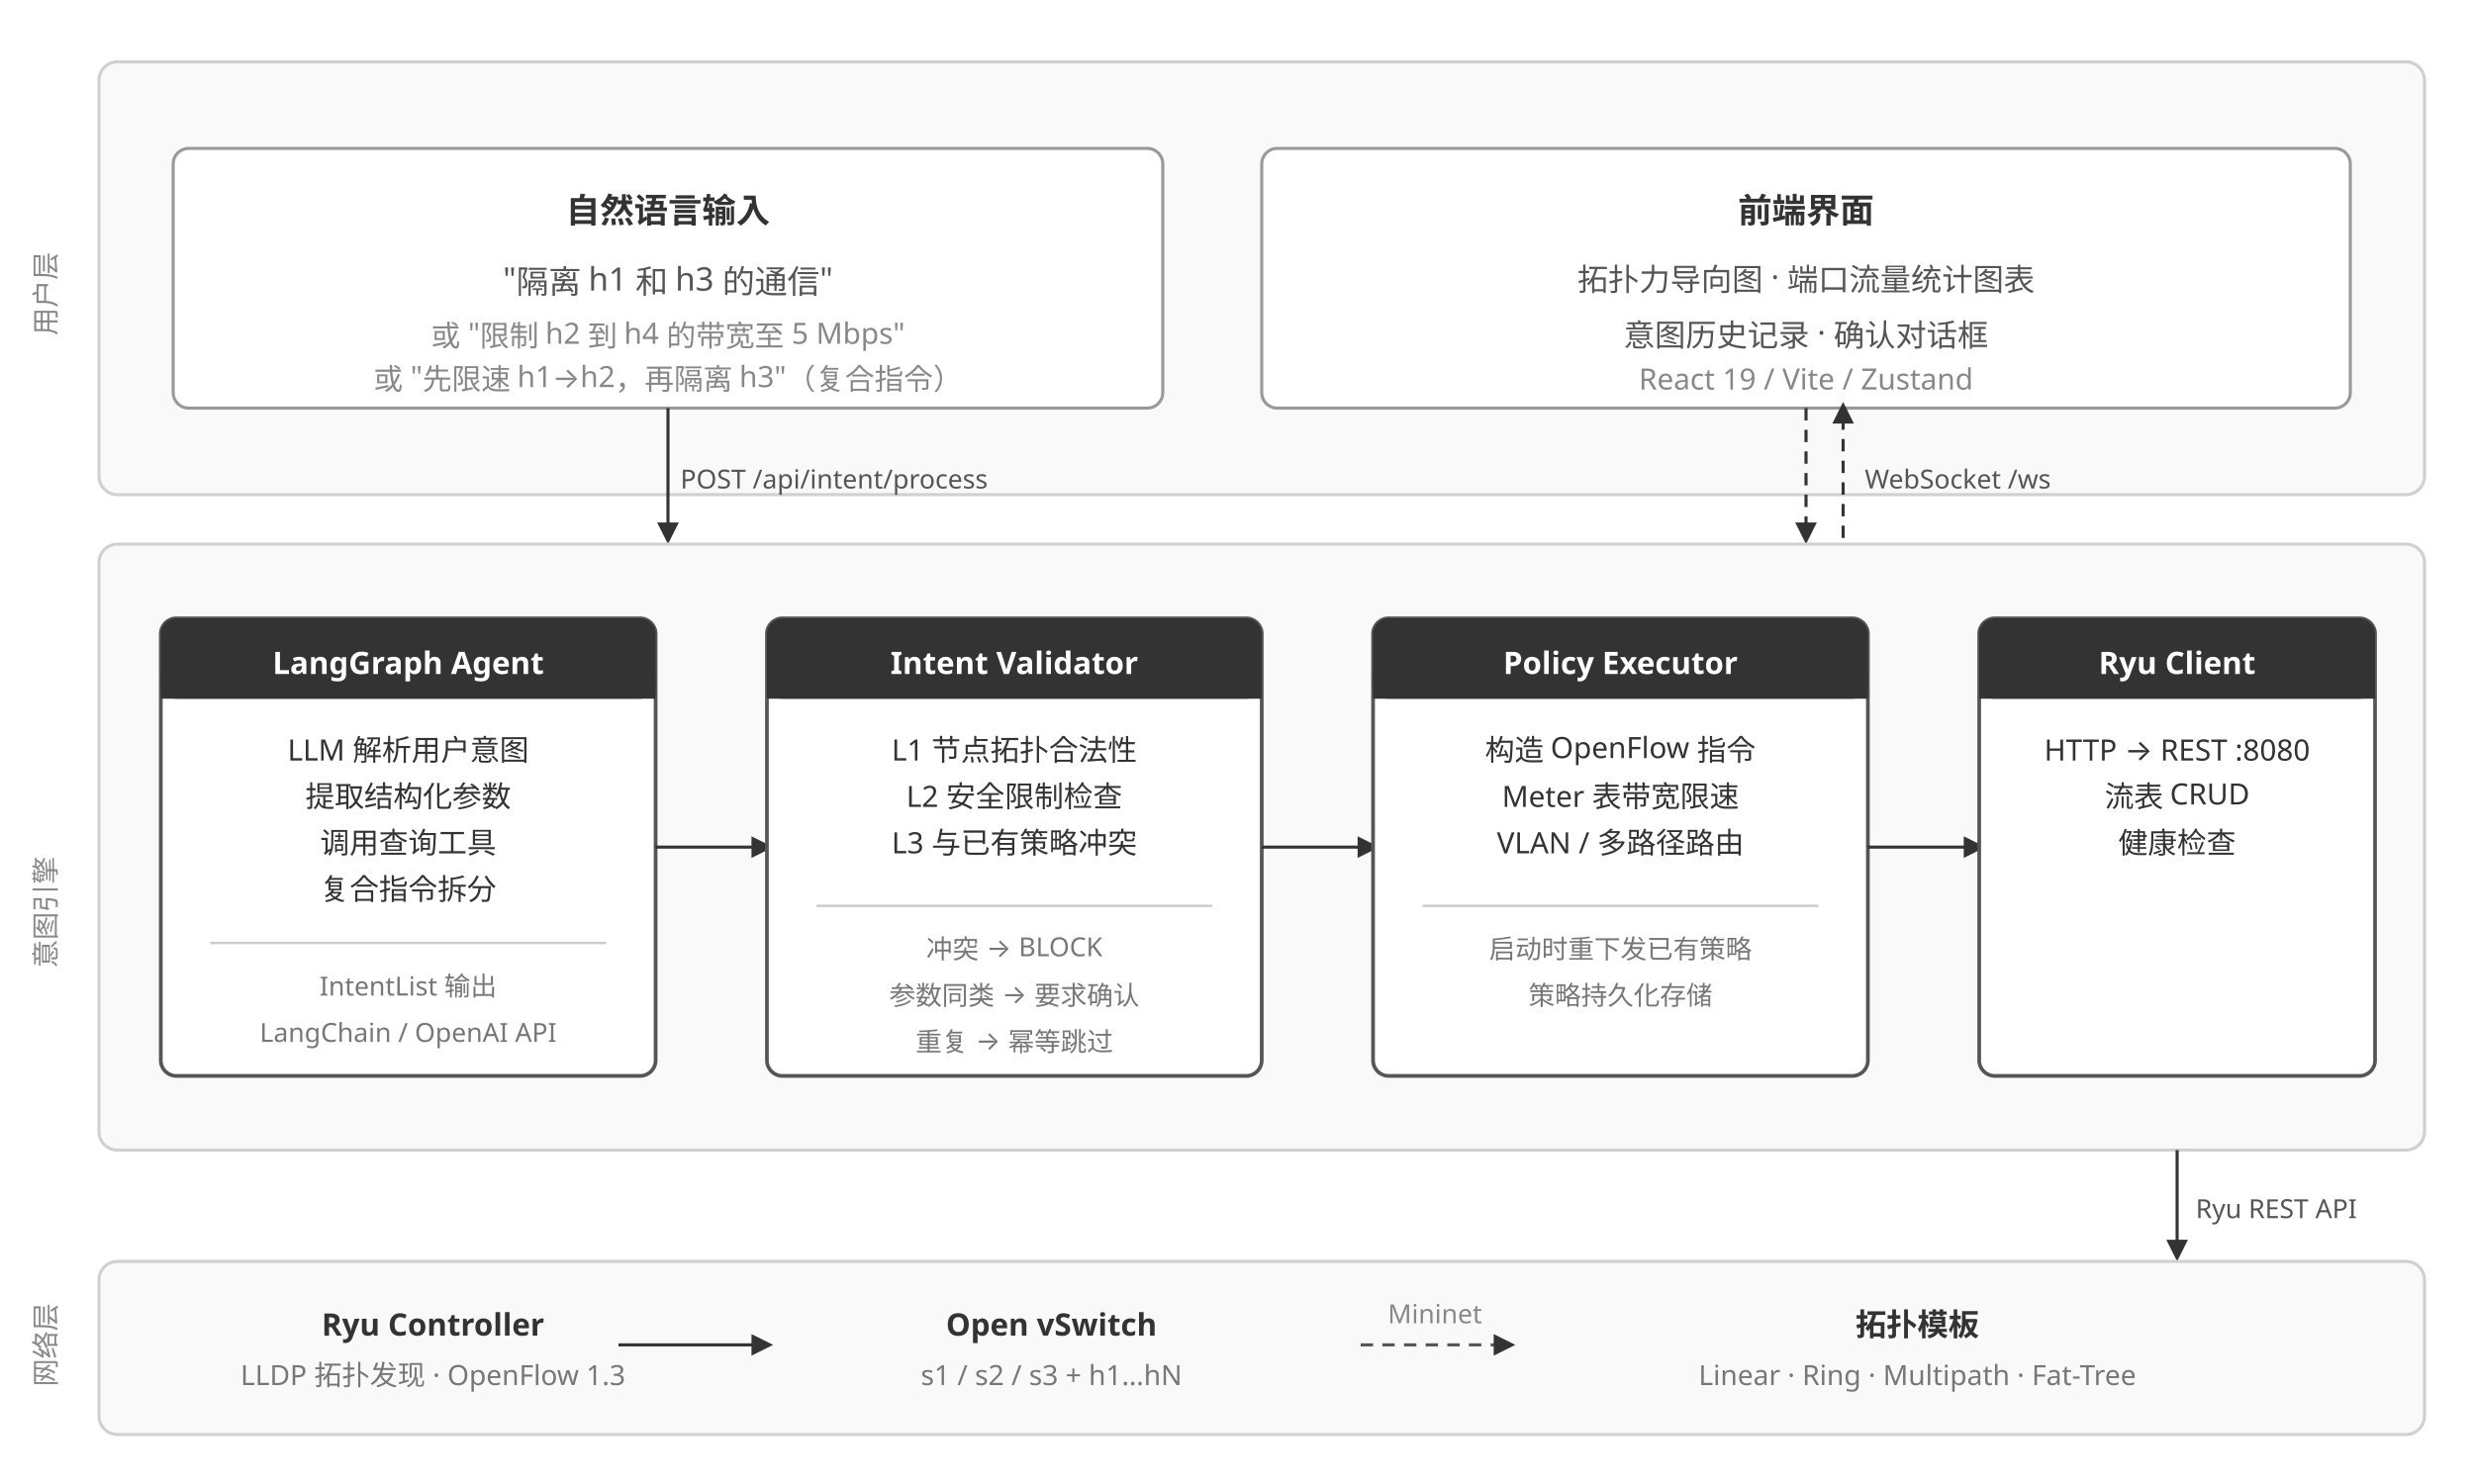
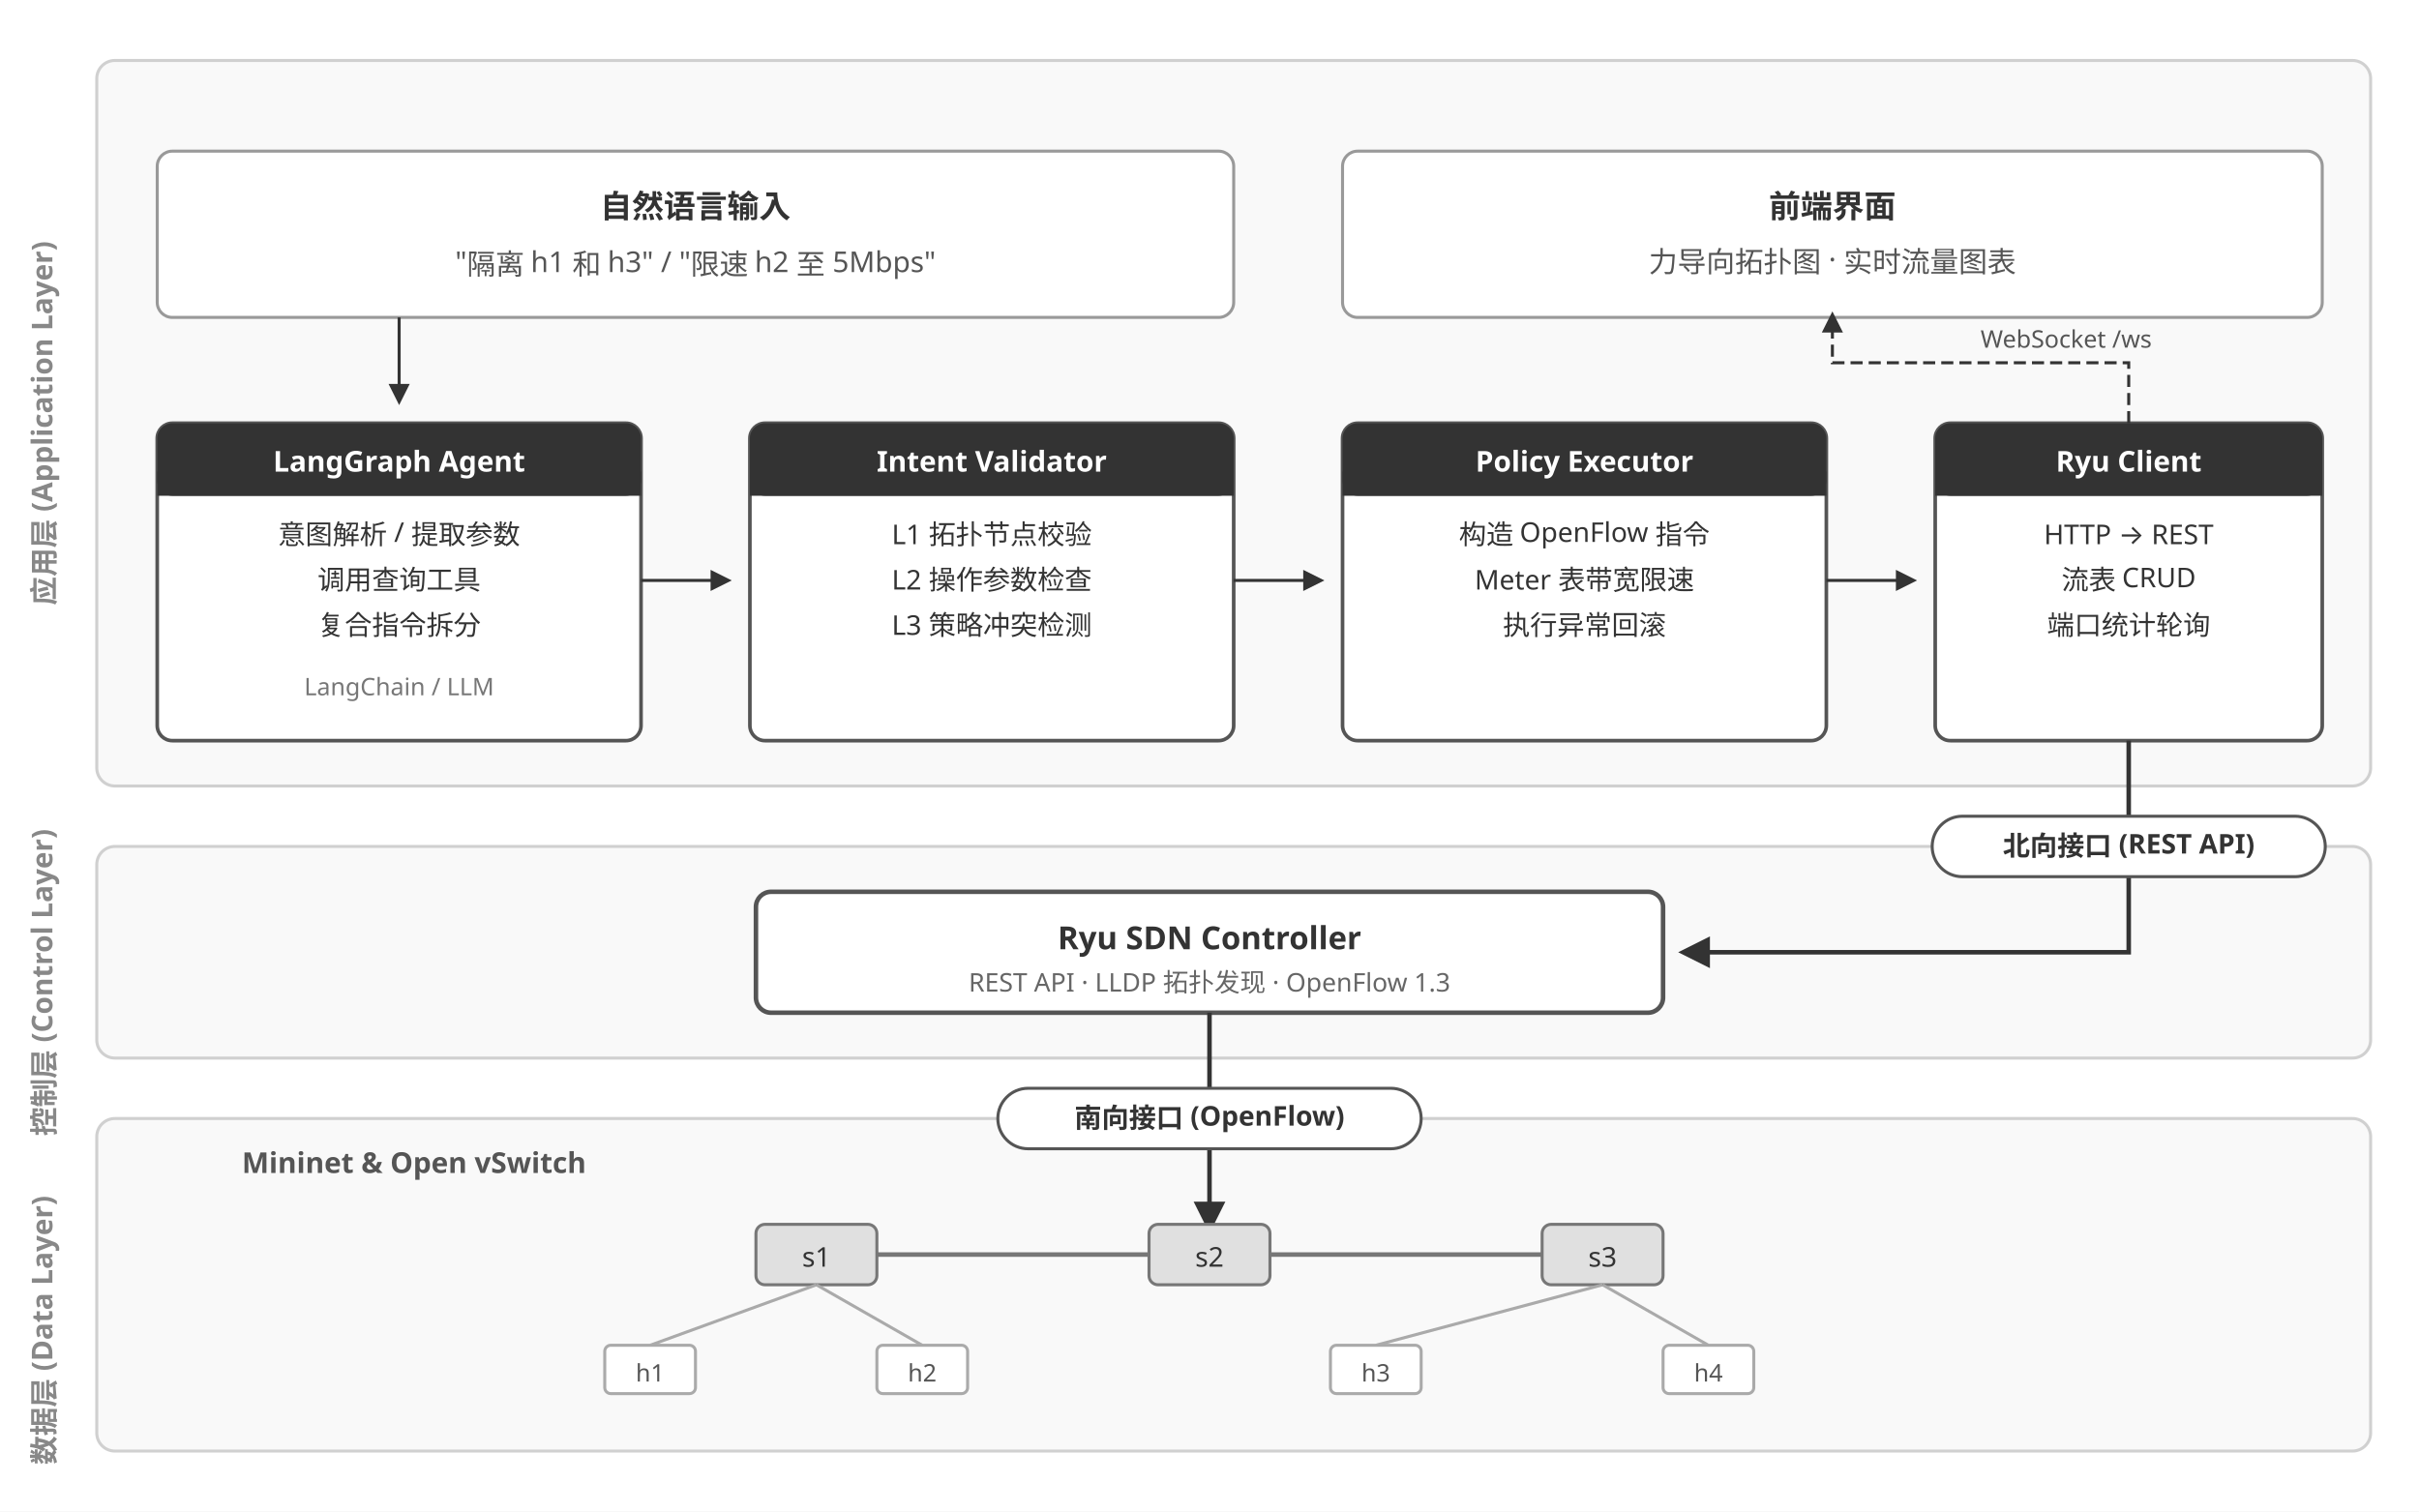
- <svg xmlns="http://www.w3.org/2000/svg" viewBox="0 0 800 480" font-family="'Segoe UI', system-ui, -apple-system, sans-serif">
-   <rect width="800" height="480" fill="#ffffff" />
-   <text x="18" y="95" fill="#888" font-size="9" text-anchor="middle" transform="rotate(-90,18,95)">用户层</text>
-   <text x="18" y="295" fill="#888" font-size="9" text-anchor="middle" transform="rotate(-90,18,295)">意图引擎</text>
-   <text x="18" y="435" fill="#888" font-size="9" text-anchor="middle" transform="rotate(-90,18,435)">网络层</text>
-   <rect x="32" y="20" width="752" height="140" rx="6" fill="#f9f9f9" stroke="#d0d0d0" stroke-width="1" />
-   <rect x="56" y="48" width="320" height="84" rx="5" fill="#fff" stroke="#999" stroke-width="1" />
-   <text x="216" y="72" fill="#333" font-size="11" font-weight="600" text-anchor="middle">自然语言输入</text>
-   <text x="216" y="94" fill="#555" font-size="10.5" text-anchor="middle">"隔离 h1 和 h3 的通信"</text>
-   <text x="216" y="112" fill="#888" font-size="9.5" text-anchor="middle">或  "限制 h2 到 h4 的带宽至 5 Mbps"</text>
-   <text x="216" y="126" fill="#888" font-size="9.5" text-anchor="middle">或  "先限速 h1→h2，再隔离 h3"（复合指令）</text>
-   <rect x="408" y="48" width="352" height="84" rx="5" fill="#fff" stroke="#999" stroke-width="1" />
-   <text x="584" y="72" fill="#333" font-size="11" font-weight="600" text-anchor="middle">前端界面</text>
-   <text x="584" y="94" fill="#555" font-size="10" text-anchor="middle">拓扑力导向图 · 端口流量统计图表</text>
-   <text x="584" y="112" fill="#555" font-size="10" text-anchor="middle">意图历史记录 · 确认对话框</text>
-   <text x="584" y="126" fill="#888" font-size="9.5" text-anchor="middle">React 19 / Vite / Zustand</text>
-   <line x1="216" y1="132" x2="216" y2="174" stroke="#333" stroke-width="1" marker-end="url(#arr)" />
-   <text x="220" y="158" fill="#555" font-size="8.5">POST /api/intent/process</text>
-   <line x1="584" y1="132" x2="584" y2="174" stroke="#333" stroke-width="1" stroke-dasharray="4,3" marker-end="url(#arr)" />
-   <line x1="596" y1="174" x2="596" y2="132" stroke="#333" stroke-width="1" stroke-dasharray="4,3" marker-end="url(#arr)" />
-   <text x="603" y="158" fill="#555" font-size="8.5">WebSocket /ws</text>
-   <rect x="32" y="176" width="752" height="196" rx="6" fill="#f9f9f9" stroke="#d0d0d0" stroke-width="1" />
-   <rect x="52" y="200" width="160" height="148" rx="5" fill="#fff" stroke="#555" stroke-width="1.2" />
-   <rect x="52" y="200" width="160" height="26" rx="5" fill="#333" />
-   <rect x="52" y="218" width="160" height="8" fill="#333" />
-   <text x="132" y="218" fill="#fff" font-size="10" font-weight="600" text-anchor="middle">LangGraph Agent</text>
-   <text x="132" y="246" fill="#333" font-size="9.5" text-anchor="middle">LLM 解析用户意图</text>
-   <text x="132" y="261" fill="#333" font-size="9.5" text-anchor="middle">提取结构化参数</text>
-   <text x="132" y="276" fill="#333" font-size="9.5" text-anchor="middle">调用查询工具</text>
-   <text x="132" y="291" fill="#333" font-size="9.5" text-anchor="middle">复合指令拆分</text>
-   <line x1="68" y1="305" x2="196" y2="305" stroke="#ccc" stroke-width="0.8" />
-   <text x="132" y="322" fill="#777" font-size="8.5" text-anchor="middle">IntentList 输出</text>
-   <text x="132" y="337" fill="#777" font-size="8.5" text-anchor="middle">LangChain / OpenAI API</text>
-   <line x1="212" y1="274" x2="248" y2="274" stroke="#333" stroke-width="1" marker-end="url(#arr)" />
-   <rect x="248" y="200" width="160" height="148" rx="5" fill="#fff" stroke="#555" stroke-width="1.2" />
-   <rect x="248" y="200" width="160" height="26" rx="5" fill="#333" />
-   <rect x="248" y="218" width="160" height="8" fill="#333" />
-   <text x="328" y="218" fill="#fff" font-size="10" font-weight="600" text-anchor="middle">Intent Validator</text>
-   <text x="328" y="246" fill="#333" font-size="9.5" text-anchor="middle">L1  节点拓扑合法性</text>
-   <text x="328" y="261" fill="#333" font-size="9.5" text-anchor="middle">L2  安全限制检查</text>
-   <text x="328" y="276" fill="#333" font-size="9.5" text-anchor="middle">L3  与已有策略冲突</text>
-   <line x1="264" y1="293" x2="392" y2="293" stroke="#ccc" stroke-width="0.8" />
-   <text x="328" y="310" fill="#777" font-size="8.5" text-anchor="middle">冲突 → BLOCK</text>
-   <text x="328" y="325" fill="#777" font-size="8.5" text-anchor="middle">参数同类 → 要求确认</text>
-   <text x="328" y="340" fill="#777" font-size="8.5" text-anchor="middle">重复 → 幂等跳过</text>
-   <line x1="408" y1="274" x2="444" y2="274" stroke="#333" stroke-width="1" marker-end="url(#arr)" />
-   <rect x="444" y="200" width="160" height="148" rx="5" fill="#fff" stroke="#555" stroke-width="1.2" />
-   <rect x="444" y="200" width="160" height="26" rx="5" fill="#333" />
-   <rect x="444" y="218" width="160" height="8" fill="#333" />
-   <text x="524" y="218" fill="#fff" font-size="10" font-weight="600" text-anchor="middle">Policy Executor</text>
-   <text x="524" y="246" fill="#333" font-size="9.5" text-anchor="middle">构造 OpenFlow 指令</text>
-   <text x="524" y="261" fill="#333" font-size="9.5" text-anchor="middle">Meter 表带宽限速</text>
-   <text x="524" y="276" fill="#333" font-size="9.5" text-anchor="middle">VLAN / 多路径路由</text>
-   <line x1="460" y1="293" x2="588" y2="293" stroke="#ccc" stroke-width="0.8" />
-   <text x="524" y="310" fill="#777" font-size="8.5" text-anchor="middle">启动时重下发已有策略</text>
-   <text x="524" y="325" fill="#777" font-size="8.5" text-anchor="middle">策略持久化存储</text>
-   <line x1="604" y1="274" x2="640" y2="274" stroke="#333" stroke-width="1" marker-end="url(#arr)" />
-   <rect x="640" y="200" width="128" height="148" rx="5" fill="#fff" stroke="#555" stroke-width="1.2" />
-   <rect x="640" y="200" width="128" height="26" rx="5" fill="#333" />
-   <rect x="640" y="218" width="128" height="8" fill="#333" />
-   <text x="704" y="218" fill="#fff" font-size="10" font-weight="600" text-anchor="middle">Ryu Client</text>
-   <text x="704" y="246" fill="#333" font-size="9.5" text-anchor="middle">HTTP → REST :8080</text>
-   <text x="704" y="261" fill="#333" font-size="9.5" text-anchor="middle">流表 CRUD</text>
-   <text x="704" y="276" fill="#333" font-size="9.5" text-anchor="middle">健康检查</text>
-   <line x1="704" y1="372" x2="704" y2="406" stroke="#333" stroke-width="1" marker-end="url(#arr)" />
-   <text x="710" y="394" fill="#555" font-size="8.5">Ryu REST API</text>
-   <rect x="32" y="408" width="752" height="56" rx="6" fill="#f9f9f9" stroke="#d0d0d0" stroke-width="1" />
-   <text x="140" y="432" fill="#333" font-size="10" font-weight="600" text-anchor="middle">Ryu Controller</text>
-   <text x="140" y="448" fill="#777" font-size="9" text-anchor="middle">LLDP 拓扑发现 · OpenFlow 1.3</text>
-   <line x1="200" y1="435" x2="248" y2="435" stroke="#333" stroke-width="1" marker-end="url(#arr)" />
-   <text x="340" y="432" fill="#333" font-size="10" font-weight="600" text-anchor="middle">Open vSwitch</text>
-   <text x="340" y="448" fill="#777" font-size="9" text-anchor="middle">s1 / s2 / s3  +  h1…hN</text>
-   <line x1="440" y1="435" x2="488" y2="435" stroke="#555" stroke-width="1" stroke-dasharray="4,3" marker-end="url(#arr)" />
-   <text x="464" y="428" fill="#888" font-size="8.5" text-anchor="middle">Mininet</text>
-   <text x="620" y="432" fill="#333" font-size="10" font-weight="600" text-anchor="middle">拓扑模板</text>
-   <text x="620" y="448" fill="#777" font-size="9" text-anchor="middle">Linear · Ring · Multipath · Fat-Tree</text>
+ <svg xmlns="http://www.w3.org/2000/svg" viewBox="0 0 800 500" font-family="'Segoe UI', system-ui, -apple-system, sans-serif">
+   <rect width="800" height="500" fill="#ffffff" />
+   <text x="18" y="140" fill="#888" font-size="9.5" font-weight="600" text-anchor="middle" transform="rotate(-90,18,140)">应用层 (Application Layer)</text>
+   <text x="18" y="325" fill="#888" font-size="9.5" font-weight="600" text-anchor="middle" transform="rotate(-90,18,325)">控制层 (Control Layer)</text>
+   <text x="18" y="440" fill="#888" font-size="9.5" font-weight="600" text-anchor="middle" transform="rotate(-90,18,440)">数据层 (Data Layer)</text>
+   <rect x="32" y="20" width="752" height="240" rx="6" fill="#f9f9f9" stroke="#d0d0d0" stroke-width="1" />
+   <rect x="52" y="50" width="356" height="55" rx="5" fill="#fff" stroke="#999" stroke-width="1" />
+   <text x="230" y="72" fill="#333" font-size="10.5" font-weight="600" text-anchor="middle">自然语言输入</text>
+   <text x="230" y="90" fill="#555" font-size="9.5" text-anchor="middle">"隔离 h1 和 h3" / "限速 h2 至 5Mbps"</text>
+   <rect x="444" y="50" width="324" height="55" rx="5" fill="#fff" stroke="#999" stroke-width="1" />
+   <text x="606" y="72" fill="#333" font-size="10.5" font-weight="600" text-anchor="middle">前端界面</text>
+   <text x="606" y="90" fill="#555" font-size="9.5" text-anchor="middle">力导向拓扑图 · 实时流量图表</text>
+   <line x1="132" y1="105" x2="132" y2="132" stroke="#333" stroke-width="1" marker-end="url(#arr)" />
+   <rect x="52" y="140" width="160" height="105" rx="5" fill="#fff" stroke="#555" stroke-width="1.2" />
+   <rect x="52" y="140" width="160" height="24" rx="5" fill="#333" />
+   <rect x="52" y="156" width="160" height="8" fill="#333" />
+   <text x="132" y="156" fill="#fff" font-size="9.5" font-weight="600" text-anchor="middle">LangGraph Agent</text>
+   <text x="132" y="180" fill="#333" font-size="9" text-anchor="middle">意图解析 / 提取参数</text>
+   <text x="132" y="195" fill="#333" font-size="9" text-anchor="middle">调用查询工具</text>
+   <text x="132" y="210" fill="#333" font-size="9" text-anchor="middle">复合指令拆分</text>
+   <text x="132" y="230" fill="#777" font-size="8" text-anchor="middle">LangChain / LLM</text>
+   <line x1="212" y1="192" x2="240" y2="192" stroke="#333" stroke-width="1" marker-end="url(#arr)" />
+   <rect x="248" y="140" width="160" height="105" rx="5" fill="#fff" stroke="#555" stroke-width="1.2" />
+   <rect x="248" y="140" width="160" height="24" rx="5" fill="#333" />
+   <rect x="248" y="156" width="160" height="8" fill="#333" />
+   <text x="328" y="156" fill="#fff" font-size="9.5" font-weight="600" text-anchor="middle">Intent Validator</text>
+   <text x="328" y="180" fill="#333" font-size="9" text-anchor="middle">L1 拓扑节点校验</text>
+   <text x="328" y="195" fill="#333" font-size="9" text-anchor="middle">L2 操作参数检查</text>
+   <text x="328" y="210" fill="#333" font-size="9" text-anchor="middle">L3 策略冲突检测</text>
+   <line x1="408" y1="192" x2="436" y2="192" stroke="#333" stroke-width="1" marker-end="url(#arr)" />
+   <rect x="444" y="140" width="160" height="105" rx="5" fill="#fff" stroke="#555" stroke-width="1.2" />
+   <rect x="444" y="140" width="160" height="24" rx="5" fill="#333" />
+   <rect x="444" y="156" width="160" height="8" fill="#333" />
+   <text x="524" y="156" fill="#fff" font-size="9.5" font-weight="600" text-anchor="middle">Policy Executor</text>
+   <text x="524" y="180" fill="#333" font-size="9" text-anchor="middle">构造 OpenFlow 指令</text>
+   <text x="524" y="195" fill="#333" font-size="9" text-anchor="middle">Meter 表带宽限速</text>
+   <text x="524" y="210" fill="#333" font-size="9" text-anchor="middle">执行异常回滚</text>
+   <line x1="604" y1="192" x2="632" y2="192" stroke="#333" stroke-width="1" marker-end="url(#arr)" />
+   <rect x="640" y="140" width="128" height="105" rx="5" fill="#fff" stroke="#555" stroke-width="1.2" />
+   <rect x="640" y="140" width="128" height="24" rx="5" fill="#333" />
+   <rect x="640" y="156" width="128" height="8" fill="#333" />
+   <text x="704" y="156" fill="#fff" font-size="9.5" font-weight="600" text-anchor="middle">Ryu Client</text>
+   <text x="704" y="180" fill="#333" font-size="9" text-anchor="middle">HTTP → REST</text>
+   <text x="704" y="195" fill="#333" font-size="9" text-anchor="middle">流表 CRUD</text>
+   <text x="704" y="210" fill="#333" font-size="9" text-anchor="middle">端口统计轮询</text>
+   <path d="M 704 140 L 704 120 L 606 120 L 606 105" fill="none" stroke="#333" stroke-width="1" stroke-dasharray="4,2" marker-end="url(#arr)" />
+   <text x="655" y="115" fill="#555" font-size="8">WebSocket /ws</text>
+   <rect x="32" y="280" width="752" height="70" rx="6" fill="#f9f9f9" stroke="#d0d0d0" stroke-width="1" />
+   <rect x="250" y="295" width="300" height="40" rx="5" fill="#fff" stroke="#555" stroke-width="1.5" />
+   <text x="400" y="314" fill="#333" font-size="10.5" font-weight="600" text-anchor="middle">Ryu SDN Controller</text>
+   <text x="400" y="328" fill="#666" font-size="8.5" text-anchor="middle">REST API · LLDP 拓扑发现 · OpenFlow 1.3</text>
+   <path d="M 704 245 L 704 315 L 558 315" fill="none" stroke="#333" stroke-width="1.5" marker-end="url(#arr)" />
+   <rect x="639" y="270" width="130" height="20" rx="10" fill="#fff" stroke="#555" stroke-width="1" />
+   <text x="704" y="283" fill="#333" font-size="9" font-weight="600" text-anchor="middle">北向接口 (REST API)</text>
+   <rect x="32" y="370" width="752" height="110" rx="6" fill="#f9f9f9" stroke="#d0d0d0" stroke-width="1" />
+   <text x="80" y="388" fill="#555" font-size="9.5" font-weight="600" text-anchor="start">Mininet &amp; Open vSwitch</text>
+   <line x1="400" y1="335" x2="400" y2="405" stroke="#333" stroke-width="1.5" marker-end="url(#arr)" />
+   <rect x="330" y="360" width="140" height="20" rx="10" fill="#fff" stroke="#555" stroke-width="1" />
+   <text x="400" y="373" fill="#333" font-size="9" font-weight="600" text-anchor="middle">南向接口 (OpenFlow)</text>
+   <rect x="250" y="405" width="40" height="20" rx="3" fill="#e0e0e0" stroke="#777" stroke-width="1" />
+   <text x="270" y="419" fill="#333" font-size="9" text-anchor="middle">s1</text>
+   <rect x="380" y="405" width="40" height="20" rx="3" fill="#e0e0e0" stroke="#777" stroke-width="1" />
+   <text x="400" y="419" fill="#333" font-size="9" text-anchor="middle">s2</text>
+   <rect x="510" y="405" width="40" height="20" rx="3" fill="#e0e0e0" stroke="#777" stroke-width="1" />
+   <text x="530" y="419" fill="#333" font-size="9" text-anchor="middle">s3</text>
+   <line x1="290" y1="415" x2="380" y2="415" stroke="#777" stroke-width="1.5" />
+   <line x1="420" y1="415" x2="510" y2="415" stroke="#777" stroke-width="1.5" />
+   <rect x="200" y="445" width="30" height="16" rx="2" fill="#fff" stroke="#aaa" stroke-width="1" />
+   <text x="215" y="457" fill="#555" font-size="8" text-anchor="middle">h1</text>
+   <line x1="270" y1="425" x2="215" y2="445" stroke="#aaa" stroke-width="1" />
+   <rect x="290" y="445" width="30" height="16" rx="2" fill="#fff" stroke="#aaa" stroke-width="1" />
+   <text x="305" y="457" fill="#555" font-size="8" text-anchor="middle">h2</text>
+   <line x1="270" y1="425" x2="305" y2="445" stroke="#aaa" stroke-width="1" />
+   <rect x="440" y="445" width="30" height="16" rx="2" fill="#fff" stroke="#aaa" stroke-width="1" />
+   <text x="455" y="457" fill="#555" font-size="8" text-anchor="middle">h3</text>
+   <line x1="530" y1="425" x2="455" y2="445" stroke="#aaa" stroke-width="1" />
+   <rect x="550" y="445" width="30" height="16" rx="2" fill="#fff" stroke="#aaa" stroke-width="1" />
+   <text x="565" y="457" fill="#555" font-size="8" text-anchor="middle">h4</text>
+   <line x1="530" y1="425" x2="565" y2="445" stroke="#aaa" stroke-width="1" />
  <defs>
    <marker id="arr" markerWidth="7" markerHeight="7" refX="5" refY="3.5" orient="auto">
      <path d="M0,0 L0,7 L7,3.5 z" fill="#333" />
    </marker>
  </defs>
</svg>
